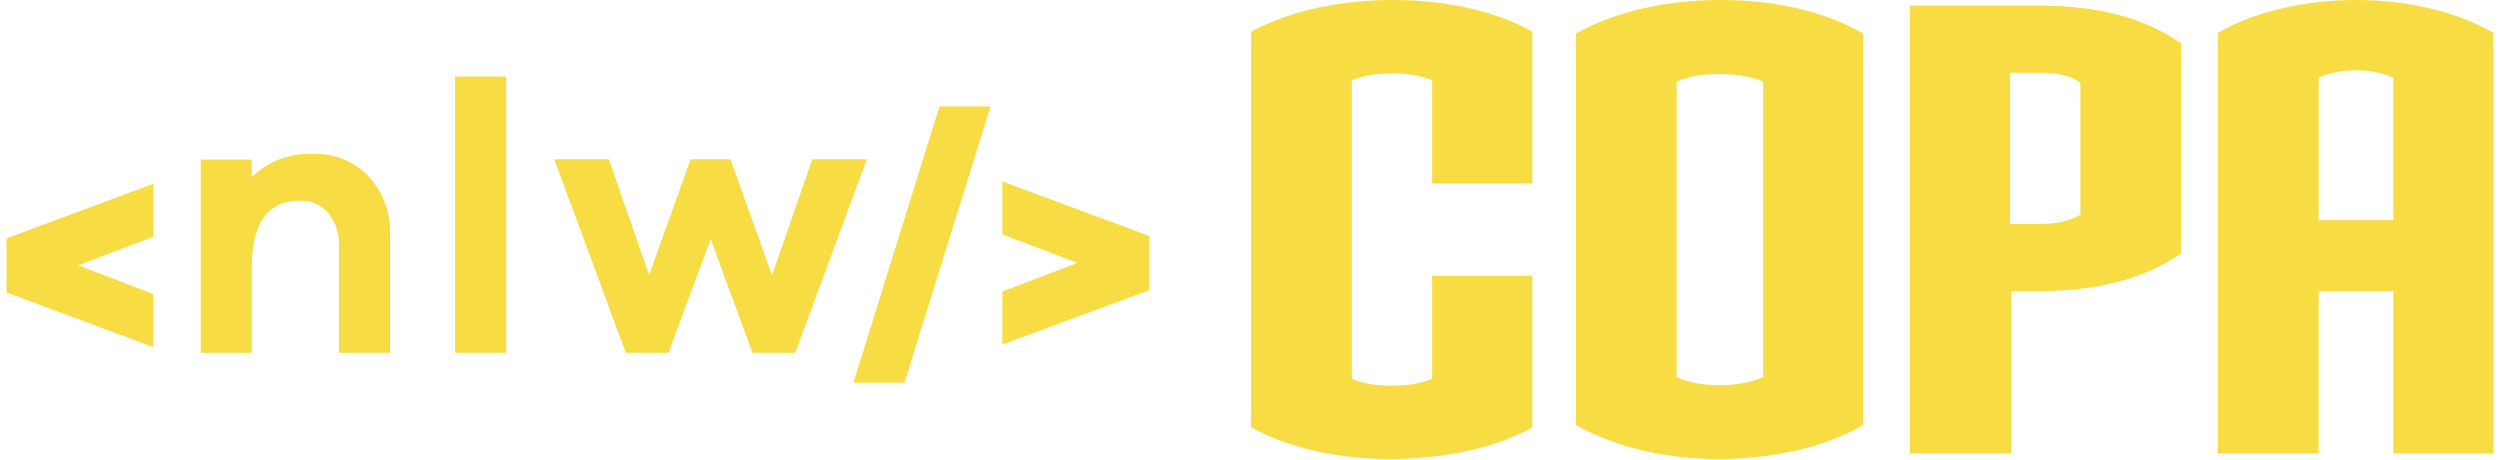
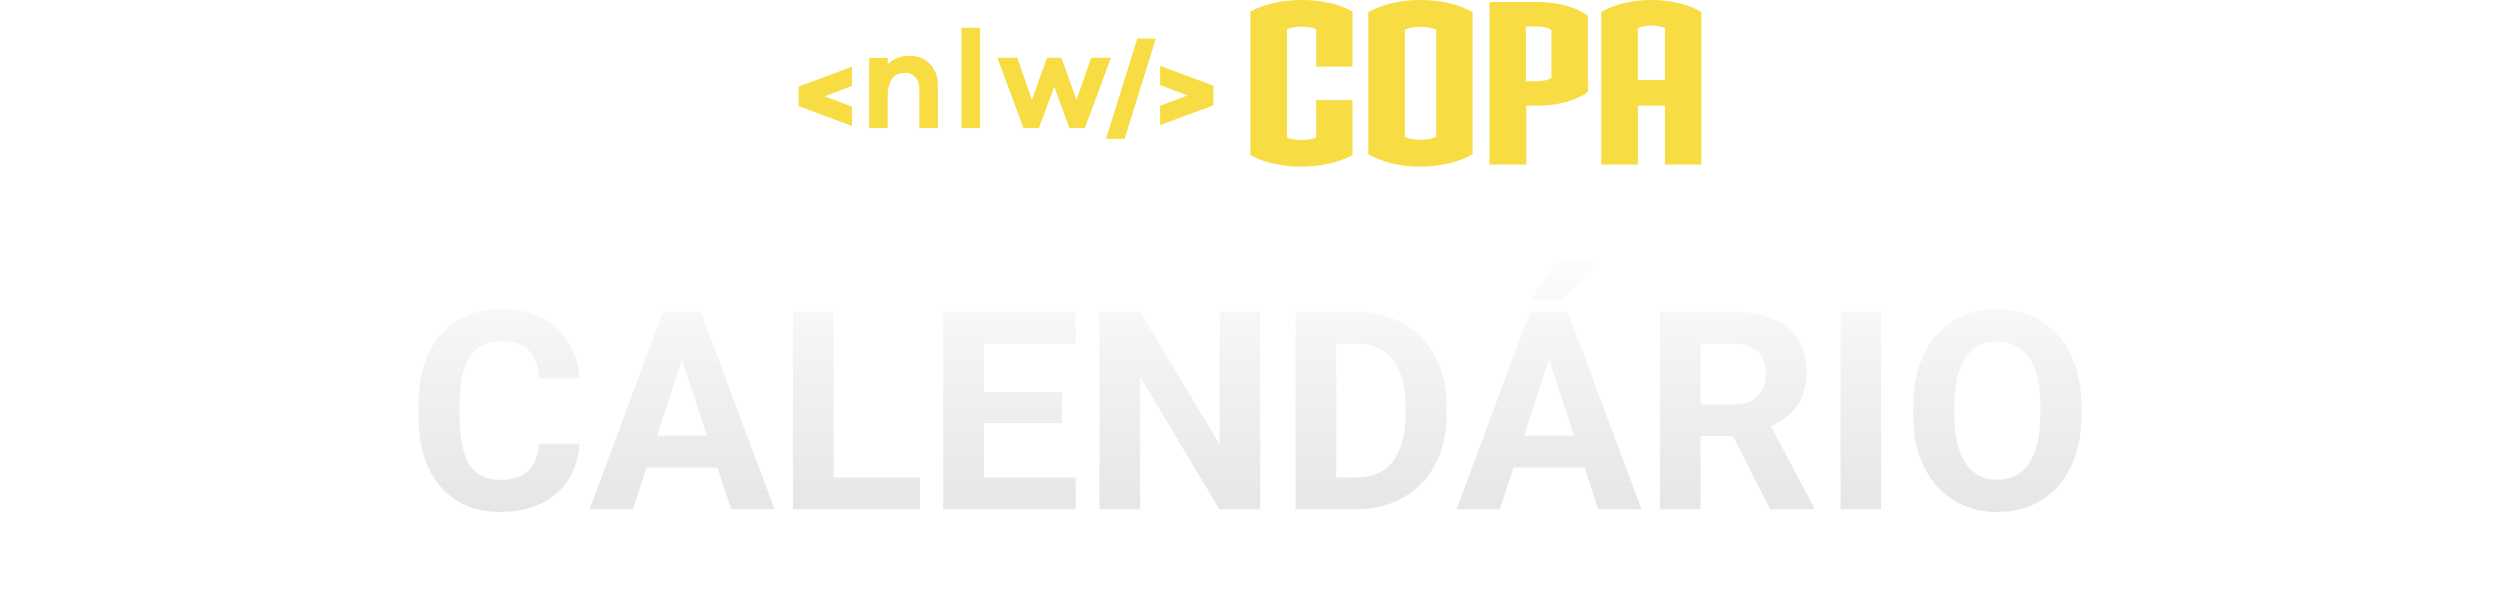
- <svg xmlns="http://www.w3.org/2000/svg" width="98" height="18" viewBox="0 0 98 18" fill="none">
-   <path fill-rule="evenodd" clip-rule="evenodd" d="M6.013 9.282V7.203L0.267 9.339H0.256V11.472H0.267L6.013 13.607V11.526L3.066 10.4L6.013 9.279V9.282Z" fill="#F7DD43" />
-   <path fill-rule="evenodd" clip-rule="evenodd" d="M39.292 13.504V11.425L42.236 10.307L39.292 9.189V7.111L45.03 9.246H45.043V11.382H45.03L39.292 13.506V13.504ZM36.828 4.17L33.454 15H35.456L38.83 4.17H36.828Z" fill="#F7DD43" />
-   <path fill-rule="evenodd" clip-rule="evenodd" d="M14.454 6.917C15.026 7.543 15.325 8.37 15.29 9.216V13.83H13.287V9.641C13.312 9.173 13.162 8.716 12.868 8.351C12.591 8.027 12.18 7.848 11.753 7.867C10.499 7.867 9.87 8.737 9.87 10.476V13.83H7.868V6.256H9.87V6.939C10.507 6.322 11.369 5.993 12.256 6.031C13.083 5.995 13.883 6.319 14.454 6.917Z" fill="#F7DD43" />
-   <path fill-rule="evenodd" clip-rule="evenodd" d="M17.841 3V13.83H19.844V3H17.841Z" fill="#F7DD43" />
-   <path fill-rule="evenodd" clip-rule="evenodd" d="M31.166 13.83H29.496L27.858 9.369L26.204 13.83H24.534L21.726 6.243H23.867L25.445 10.781L27.072 6.243H28.636L30.263 10.794L31.841 6.243H33.982L31.172 13.83H31.166Z" fill="#F7DD43" />
-   <path d="M54.58 17.998C52.653 17.998 50.629 17.633 49.043 16.754V1.244C50.605 0.39 52.628 2.85548e-05 54.58 2.85548e-05C56.531 2.85548e-05 58.507 0.365 60.066 1.244V7.195H56.139V3.146C55.676 2.951 55.115 2.878 54.555 2.878C53.995 2.878 53.481 2.951 52.993 3.146V14.852C53.456 15.047 53.993 15.12 54.555 15.12C55.117 15.12 55.652 15.047 56.139 14.852V10.805H60.066V16.756C58.53 17.61 56.506 17.975 54.58 18V17.998Z" fill="#F7DD43" />
-   <path d="M67.431 17.998C65.358 17.998 63.359 17.558 61.773 16.657V1.317C63.334 0.44 65.335 0 67.431 0C69.528 0 71.479 0.415 73.04 1.317V16.657C71.504 17.558 69.48 17.973 67.431 17.998ZM69.115 3.195C68.652 3 68.091 2.903 67.408 2.903C66.726 2.903 66.189 3 65.725 3.195V14.78C66.187 15 66.749 15.097 67.408 15.097C68.068 15.097 68.628 15 69.115 14.78V3.195Z" fill="#F7DD43" />
-   <path d="M79.893 11.413H78.844V17.778H74.869V0.22H79.893C82.284 0.22 84.088 0.707 85.502 1.707V9.926C84.113 10.902 82.282 11.413 79.893 11.413ZM81.552 3.243C81.187 2.975 80.698 2.853 79.868 2.853H78.794V8.779H79.868C80.673 8.779 81.16 8.657 81.552 8.414V3.243Z" fill="#F7DD43" />
-   <path d="M93.817 17.778V11.413H90.891V17.778H86.941V1.292C88.38 0.438 90.404 0 92.355 0C94.306 0 96.305 0.44 97.744 1.292V17.778H93.817ZM93.817 3.048C93.402 2.853 92.89 2.756 92.353 2.756C91.816 2.756 91.304 2.853 90.889 3.048V8.632H93.815V3.048H93.817Z" fill="#F7DD43" />
+ <svg xmlns="http://www.w3.org/2000/svg" width="270" height="64" viewBox="0 0 270 64" fill="none">
+   <path fill-rule="evenodd" clip-rule="evenodd" d="M92.013 9.282V7.203L86.267 9.339H86.256V11.472H86.267L92.013 13.607V11.526L89.066 10.4L92.013 9.279V9.282Z" fill="#F7DD43" />
+   <path fill-rule="evenodd" clip-rule="evenodd" d="M125.292 13.504V11.425L128.236 10.307L125.292 9.189V7.111L131.03 9.246H131.043V11.382H131.03L125.292 13.506V13.504ZM122.827 4.17L119.454 15H121.456L124.83 4.17H122.827Z" fill="#F7DD43" />
+   <path fill-rule="evenodd" clip-rule="evenodd" d="M100.454 6.917C101.026 7.543 101.325 8.37 101.29 9.216V13.83H99.287V9.641C99.312 9.173 99.162 8.716 98.868 8.351C98.591 8.027 98.18 7.848 97.753 7.867C96.499 7.867 95.87 8.737 95.87 10.476V13.83H93.868V6.256H95.87V6.939C96.507 6.322 97.369 5.993 98.256 6.031C99.083 5.995 99.883 6.319 100.454 6.917V6.917Z" fill="#F7DD43" />
+   <path fill-rule="evenodd" clip-rule="evenodd" d="M103.841 3V13.83H105.844V3H103.841Z" fill="#F7DD43" />
+   <path fill-rule="evenodd" clip-rule="evenodd" d="M117.166 13.83H115.496L113.858 9.369L112.204 13.83H110.534L107.726 6.243H109.867L111.445 10.781L113.072 6.243H114.636L116.263 10.794L117.841 6.243H119.982L117.172 13.83H117.166Z" fill="#F7DD43" />
+   <path d="M140.58 17.998C138.653 17.998 136.629 17.633 135.043 16.754V1.244C136.605 0.39 138.628 2.85548e-05 140.58 2.85548e-05C142.531 2.85548e-05 144.507 0.365 146.066 1.244V7.195H142.139V3.146C141.676 2.951 141.115 2.878 140.555 2.878C139.995 2.878 139.481 2.951 138.993 3.146V14.852C139.456 15.047 139.993 15.12 140.555 15.12C141.117 15.12 141.652 15.047 142.139 14.852V10.805H146.066V16.756C144.53 17.61 142.506 17.975 140.58 18V17.998Z" fill="#F7DD43" />
+   <path d="M153.431 17.998C151.358 17.998 149.359 17.558 147.773 16.657V1.317C149.334 0.44 151.335 0 153.431 0C155.528 0 157.479 0.415 159.04 1.317V16.657C157.504 17.558 155.48 17.973 153.431 17.998ZM155.115 3.195C154.652 3 154.091 2.903 153.408 2.903C152.726 2.903 152.189 3 151.725 3.195V14.78C152.187 15 152.749 15.097 153.408 15.097C154.068 15.097 154.628 15 155.115 14.78V3.195Z" fill="#F7DD43" />
+   <path d="M165.893 11.413H164.844V17.778H160.869V0.22H165.893C168.284 0.22 170.088 0.707 171.502 1.707V9.926C170.113 10.902 168.282 11.413 165.893 11.413ZM167.552 3.243C167.187 2.975 166.698 2.853 165.868 2.853H164.794V8.779H165.868C166.673 8.779 167.16 8.657 167.552 8.414V3.243Z" fill="#F7DD43" />
+   <path d="M179.817 17.778V11.413H176.891V17.778H172.941V1.292C174.38 0.438 176.404 0 178.355 0C180.306 0 182.305 0.44 183.744 1.292V17.778H179.817ZM179.817 3.048C179.402 2.853 178.89 2.756 178.353 2.756C177.816 2.756 177.304 2.853 176.889 3.048V8.632H179.815V3.048H179.817Z" fill="#F7DD43" />
+   <path d="M58.213 47.925H62.593C62.505 49.36 62.109 50.635 61.406 51.748C60.713 52.861 59.741 53.73 58.491 54.355C57.251 54.98 55.757 55.293 54.009 55.293C52.642 55.293 51.416 55.059 50.332 54.59C49.248 54.111 48.32 53.428 47.549 52.539C46.787 51.65 46.206 50.576 45.806 49.316C45.405 48.057 45.205 46.645 45.205 45.083V43.603C45.205 42.041 45.41 40.63 45.82 39.37C46.24 38.101 46.836 37.022 47.607 36.133C48.389 35.244 49.321 34.56 50.405 34.082C51.489 33.603 52.7 33.364 54.038 33.364C55.815 33.364 57.315 33.687 58.535 34.331C59.766 34.976 60.718 35.864 61.392 36.997C62.075 38.13 62.485 39.419 62.622 40.864H58.227C58.179 40.005 58.008 39.277 57.715 38.682C57.422 38.076 56.977 37.622 56.382 37.319C55.796 37.007 55.015 36.851 54.038 36.851C53.306 36.851 52.666 36.987 52.119 37.261C51.572 37.534 51.113 37.949 50.742 38.506C50.371 39.062 50.093 39.766 49.907 40.615C49.731 41.455 49.644 42.441 49.644 43.574V45.083C49.644 46.187 49.727 47.158 49.893 47.998C50.059 48.828 50.312 49.531 50.654 50.107C51.006 50.674 51.455 51.103 52.002 51.397C52.559 51.68 53.227 51.821 54.009 51.821C54.927 51.821 55.684 51.675 56.279 51.382C56.875 51.089 57.329 50.654 57.642 50.078C57.964 49.502 58.154 48.784 58.213 47.925ZM74.15 37.319L68.35 55H63.677L71.602 33.672H74.575L74.15 37.319ZM78.97 55L73.154 37.319L72.686 33.672H75.689L83.657 55H78.97ZM78.706 47.06V50.503H67.441V47.06H78.706ZM99.346 51.572V55H88.608V51.572H99.346ZM90.029 33.672V55H85.635V33.672H90.029ZM116.177 51.572V55H104.824V51.572H116.177ZM106.26 33.672V55H101.865V33.672H106.26ZM114.697 42.358V45.698H104.824V42.358H114.697ZM116.162 33.672V37.114H104.824V33.672H116.162ZM136.099 33.672V55H131.704L123.135 40.703V55H118.74V33.672H123.135L131.719 47.983V33.672H136.099ZM146.47 55H141.826L141.855 51.572H146.47C147.622 51.572 148.594 51.313 149.385 50.796C150.176 50.269 150.771 49.502 151.172 48.496C151.582 47.49 151.787 46.274 151.787 44.849V43.809C151.787 42.715 151.67 41.753 151.436 40.923C151.211 40.093 150.874 39.395 150.425 38.828C149.976 38.262 149.424 37.837 148.77 37.554C148.115 37.261 147.363 37.114 146.514 37.114H141.738V33.672H146.514C147.939 33.672 149.243 33.916 150.425 34.404C151.616 34.883 152.646 35.571 153.516 36.47C154.385 37.368 155.054 38.442 155.522 39.692C156.001 40.933 156.24 42.315 156.24 43.838V44.849C156.24 46.362 156.001 47.744 155.522 48.994C155.054 50.244 154.385 51.318 153.516 52.217C152.656 53.105 151.626 53.794 150.425 54.282C149.233 54.761 147.915 55 146.47 55ZM144.316 33.672V55H139.922V33.672H144.316ZM167.783 37.319L161.982 55H157.31L165.234 33.672H168.208L167.783 37.319ZM172.603 55L166.787 37.319L166.318 33.672H169.321L177.29 55H172.603ZM172.339 47.06V50.503H161.074V47.06H172.339ZM165.308 32.471L168.179 27.959H172.764L168.735 32.471H165.308ZM179.268 33.672H187.222C188.853 33.672 190.254 33.916 191.426 34.404C192.607 34.893 193.516 35.615 194.15 36.572C194.785 37.529 195.103 38.706 195.103 40.102C195.103 41.245 194.907 42.227 194.517 43.047C194.136 43.857 193.594 44.536 192.891 45.083C192.197 45.62 191.382 46.05 190.444 46.372L189.053 47.105H182.139L182.109 43.677H187.251C188.022 43.677 188.662 43.54 189.17 43.267C189.678 42.993 190.059 42.612 190.312 42.124C190.576 41.636 190.708 41.069 190.708 40.425C190.708 39.741 190.581 39.15 190.327 38.652C190.073 38.154 189.688 37.773 189.17 37.51C188.652 37.246 188.003 37.114 187.222 37.114H183.662V55H179.268V33.672ZM191.191 55L186.328 45.493L190.972 45.464L195.894 54.795V55H191.191ZM203.159 33.672V55H198.779V33.672H203.159ZM224.795 43.838V44.849C224.795 46.47 224.575 47.925 224.136 49.214C223.696 50.503 223.076 51.602 222.275 52.51C221.475 53.408 220.518 54.097 219.404 54.575C218.301 55.054 217.075 55.293 215.728 55.293C214.39 55.293 213.164 55.054 212.051 54.575C210.947 54.097 209.99 53.408 209.18 52.51C208.369 51.602 207.739 50.503 207.29 49.214C206.851 47.925 206.631 46.47 206.631 44.849V43.838C206.631 42.207 206.851 40.752 207.29 39.473C207.729 38.184 208.35 37.085 209.15 36.177C209.961 35.269 210.918 34.575 212.021 34.097C213.135 33.618 214.36 33.379 215.698 33.379C217.046 33.379 218.271 33.618 219.375 34.097C220.488 34.575 221.445 35.269 222.246 36.177C223.057 37.085 223.682 38.184 224.121 39.473C224.57 40.752 224.795 42.207 224.795 43.838ZM220.356 44.849V43.809C220.356 42.676 220.254 41.68 220.049 40.82C219.844 39.961 219.541 39.238 219.141 38.652C218.74 38.066 218.252 37.627 217.676 37.334C217.1 37.031 216.44 36.88 215.698 36.88C214.956 36.88 214.297 37.031 213.721 37.334C213.154 37.627 212.671 38.066 212.271 38.652C211.88 39.238 211.582 39.961 211.377 40.82C211.172 41.68 211.069 42.676 211.069 43.809V44.849C211.069 45.972 211.172 46.968 211.377 47.837C211.582 48.696 211.885 49.424 212.285 50.02C212.686 50.605 213.174 51.05 213.75 51.352C214.326 51.655 214.985 51.807 215.728 51.807C216.47 51.807 217.129 51.655 217.705 51.352C218.281 51.05 218.765 50.605 219.155 50.02C219.546 49.424 219.844 48.696 220.049 47.837C220.254 46.968 220.356 45.972 220.356 44.849Z" fill="url(#paint0_linear_122_239)" />
+   <defs>
+     <linearGradient id="paint0_linear_122_239" x1="135" y1="26" x2="135" y2="64" gradientUnits="userSpaceOnUse">
+       <stop stop-color="white" />
+       <stop offset="1" stop-color="#D9D9D9" stop-opacity="0.8" />
+     </linearGradient>
+   </defs>
</svg>
